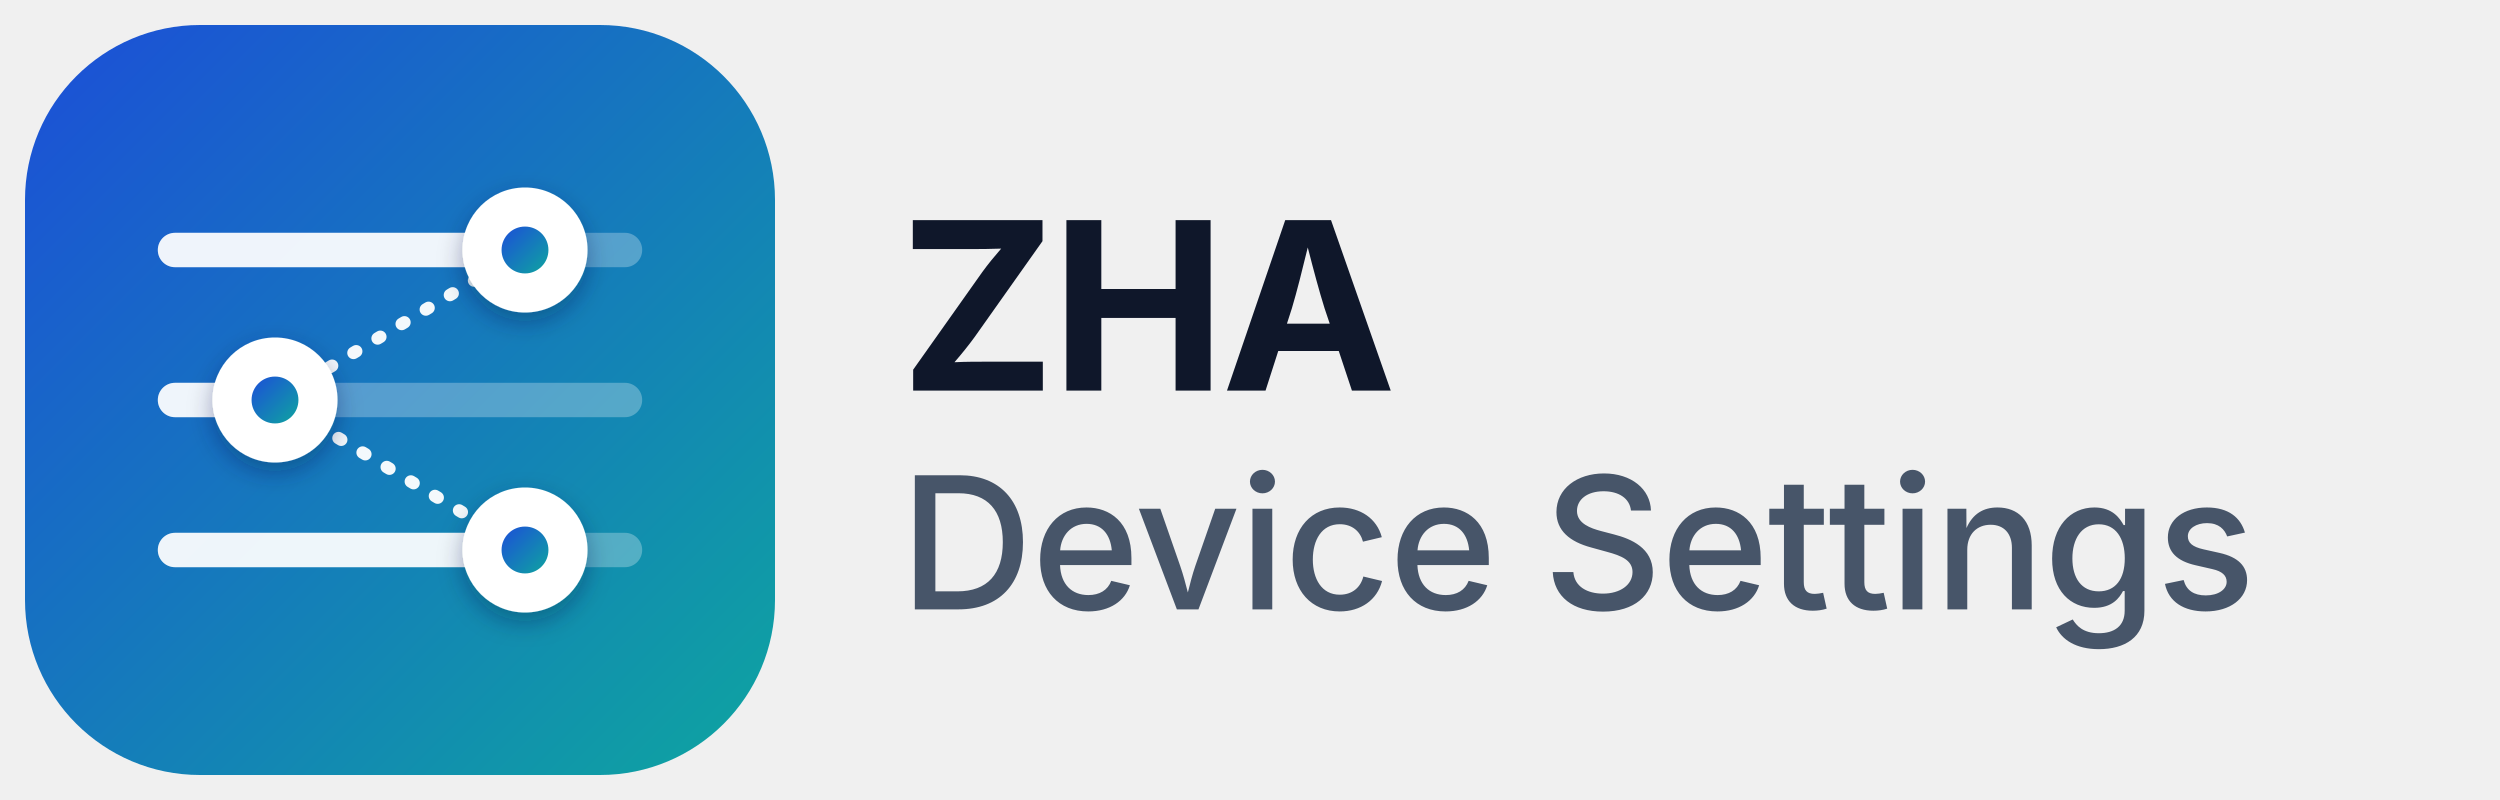
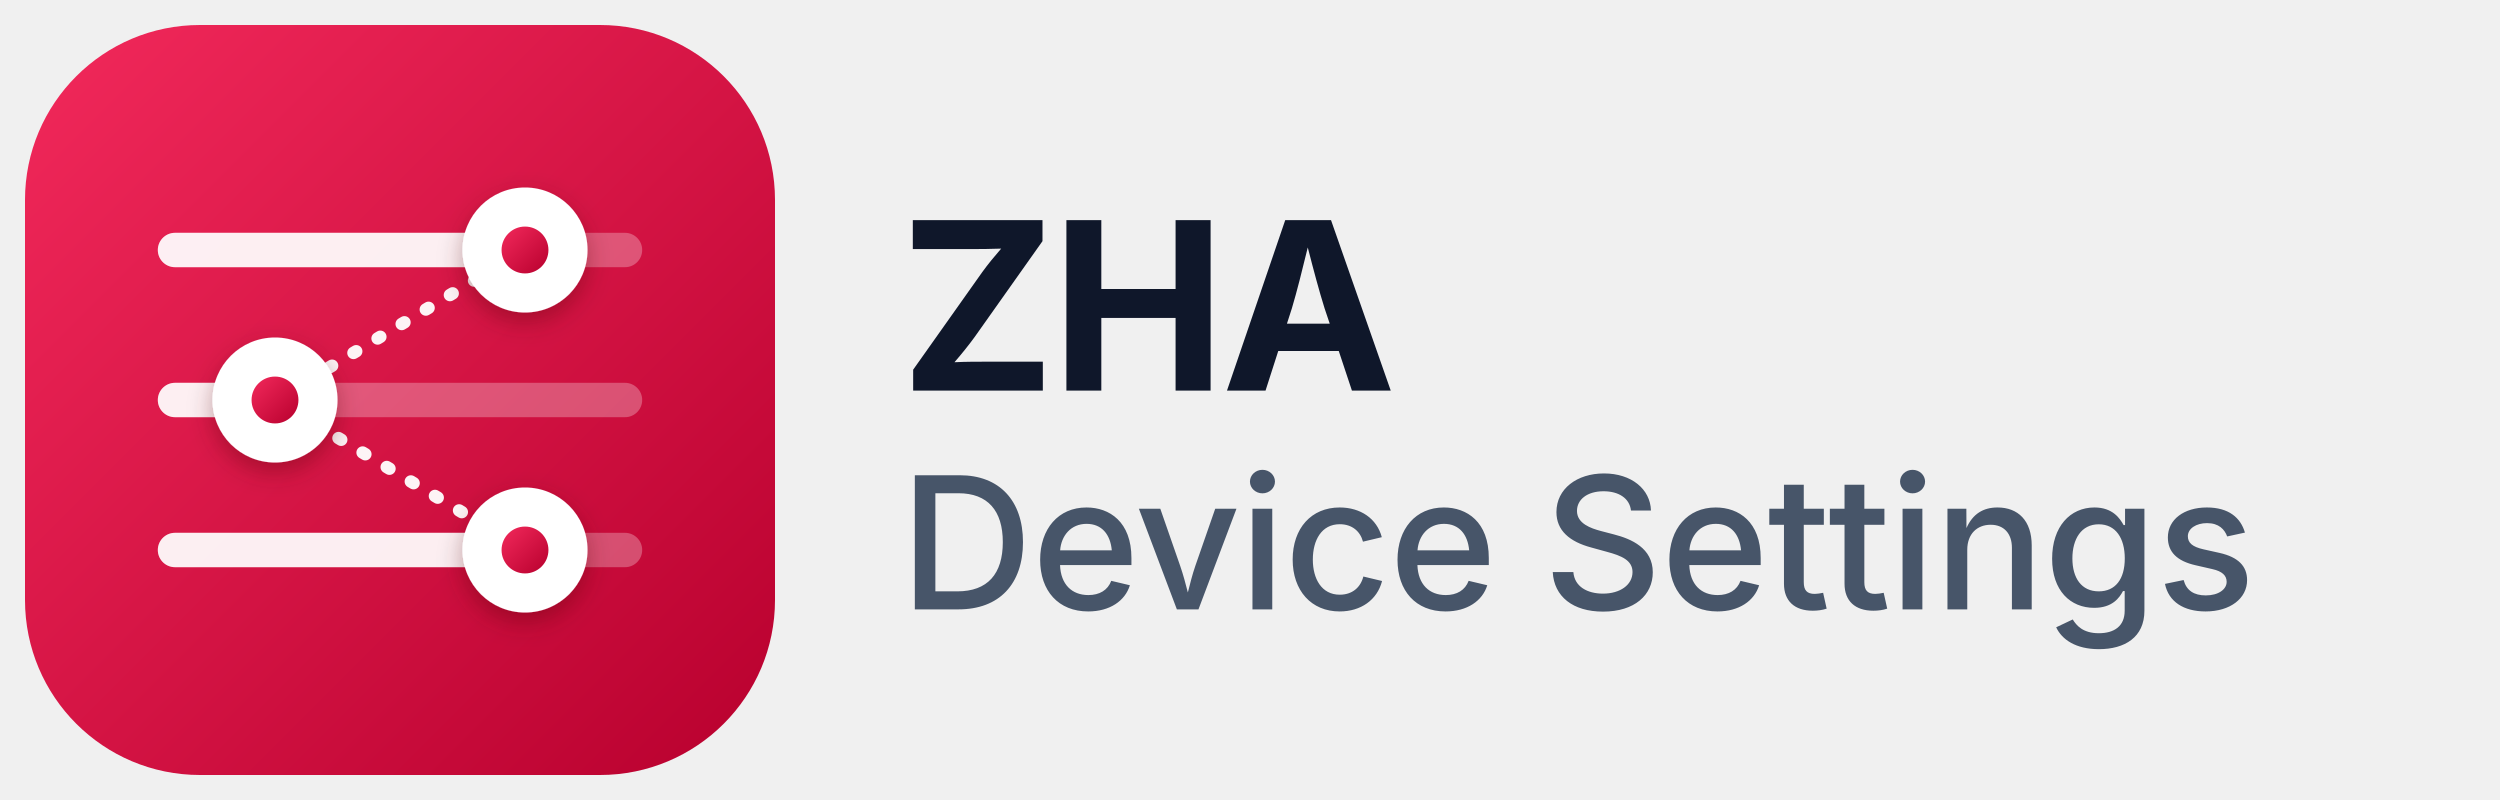
<svg xmlns="http://www.w3.org/2000/svg" viewBox="0 0 1600 512" width="1600" height="512">
  <svg x="0" y="0" width="512" height="512" viewBox="0 0 512 512">
    <defs>
      <linearGradient id="bg" x1="0" y1="0" x2="1" y2="1">
-         <stop offset="0" stop-color="#1C4ED8" />
-         <stop offset="1" stop-color="#0EA5A0" />
+         <stop offset="0" stop-color="#F2295B" />
+         <stop offset="1" stop-color="#B8002E" />
      </linearGradient>
      <linearGradient id="dot" x1="0" y1="0" x2="1" y2="1">
-         <stop offset="0" stop-color="#1C4ED8" />
-         <stop offset="1" stop-color="#0EA5A0" />
+         <stop offset="0" stop-color="#F2295B" />
+         <stop offset="1" stop-color="#B8002E" />
      </linearGradient>
      <filter id="shadow" x="-30%" y="-30%" width="160%" height="160%">
-         <feDropShadow dx="0" dy="6" stdDeviation="8" flood-color="#06223f" flood-opacity="0.35" />
+         <feDropShadow dx="0" dy="6" stdDeviation="8" flood-color="#4a0012" flood-opacity="0.35" />
      </filter>
    </defs>
    <rect x="16" y="16" width="480" height="480" rx="112" fill="url(#bg)" />
    <g stroke-linecap="round" stroke-width="22">
      <line x1="112" y1="160" x2="400" y2="160" stroke="#ffffff" stroke-opacity="0.28" />
      <line x1="112" y1="256" x2="400" y2="256" stroke="#ffffff" stroke-opacity="0.28" />
      <line x1="112" y1="352" x2="400" y2="352" stroke="#ffffff" stroke-opacity="0.28" />
      <line x1="112" y1="160" x2="336" y2="160" stroke="#ffffff" stroke-opacity="0.9" />
      <line x1="112" y1="256" x2="176" y2="256" stroke="#ffffff" stroke-opacity="0.9" />
      <line x1="112" y1="352" x2="336" y2="352" stroke="#ffffff" stroke-opacity="0.9" />
    </g>
    <polyline points="336,160 176,256 336,352" fill="none" stroke="#ffffff" stroke-width="8" stroke-dasharray="2 16" stroke-linecap="round" stroke-linejoin="round" opacity="0.95" />
    <g filter="url(#shadow)">
      <circle cx="336" cy="160" r="40" fill="#ffffff" />
      <circle cx="176" cy="256" r="40" fill="#ffffff" />
      <circle cx="336" cy="352" r="40" fill="#ffffff" />
    </g>
    <circle cx="336" cy="160" r="15" fill="url(#dot)" />
    <circle cx="176" cy="256" r="15" fill="url(#dot)" />
    <circle cx="336" cy="352" r="15" fill="url(#dot)" />
  </svg>
  <text x="576" y="250" font-family="Inter, 'Segoe UI', Roboto, Helvetica, Arial, sans-serif" font-size="150" font-weight="700" fill="#0f172a" letter-spacing="-3">ZHA</text>
  <text x="576" y="390" font-family="Inter, 'Segoe UI', Roboto, Helvetica, Arial, sans-serif" font-size="118" font-weight="500" fill="#475569" letter-spacing="-1">Device Settings</text>
</svg>
